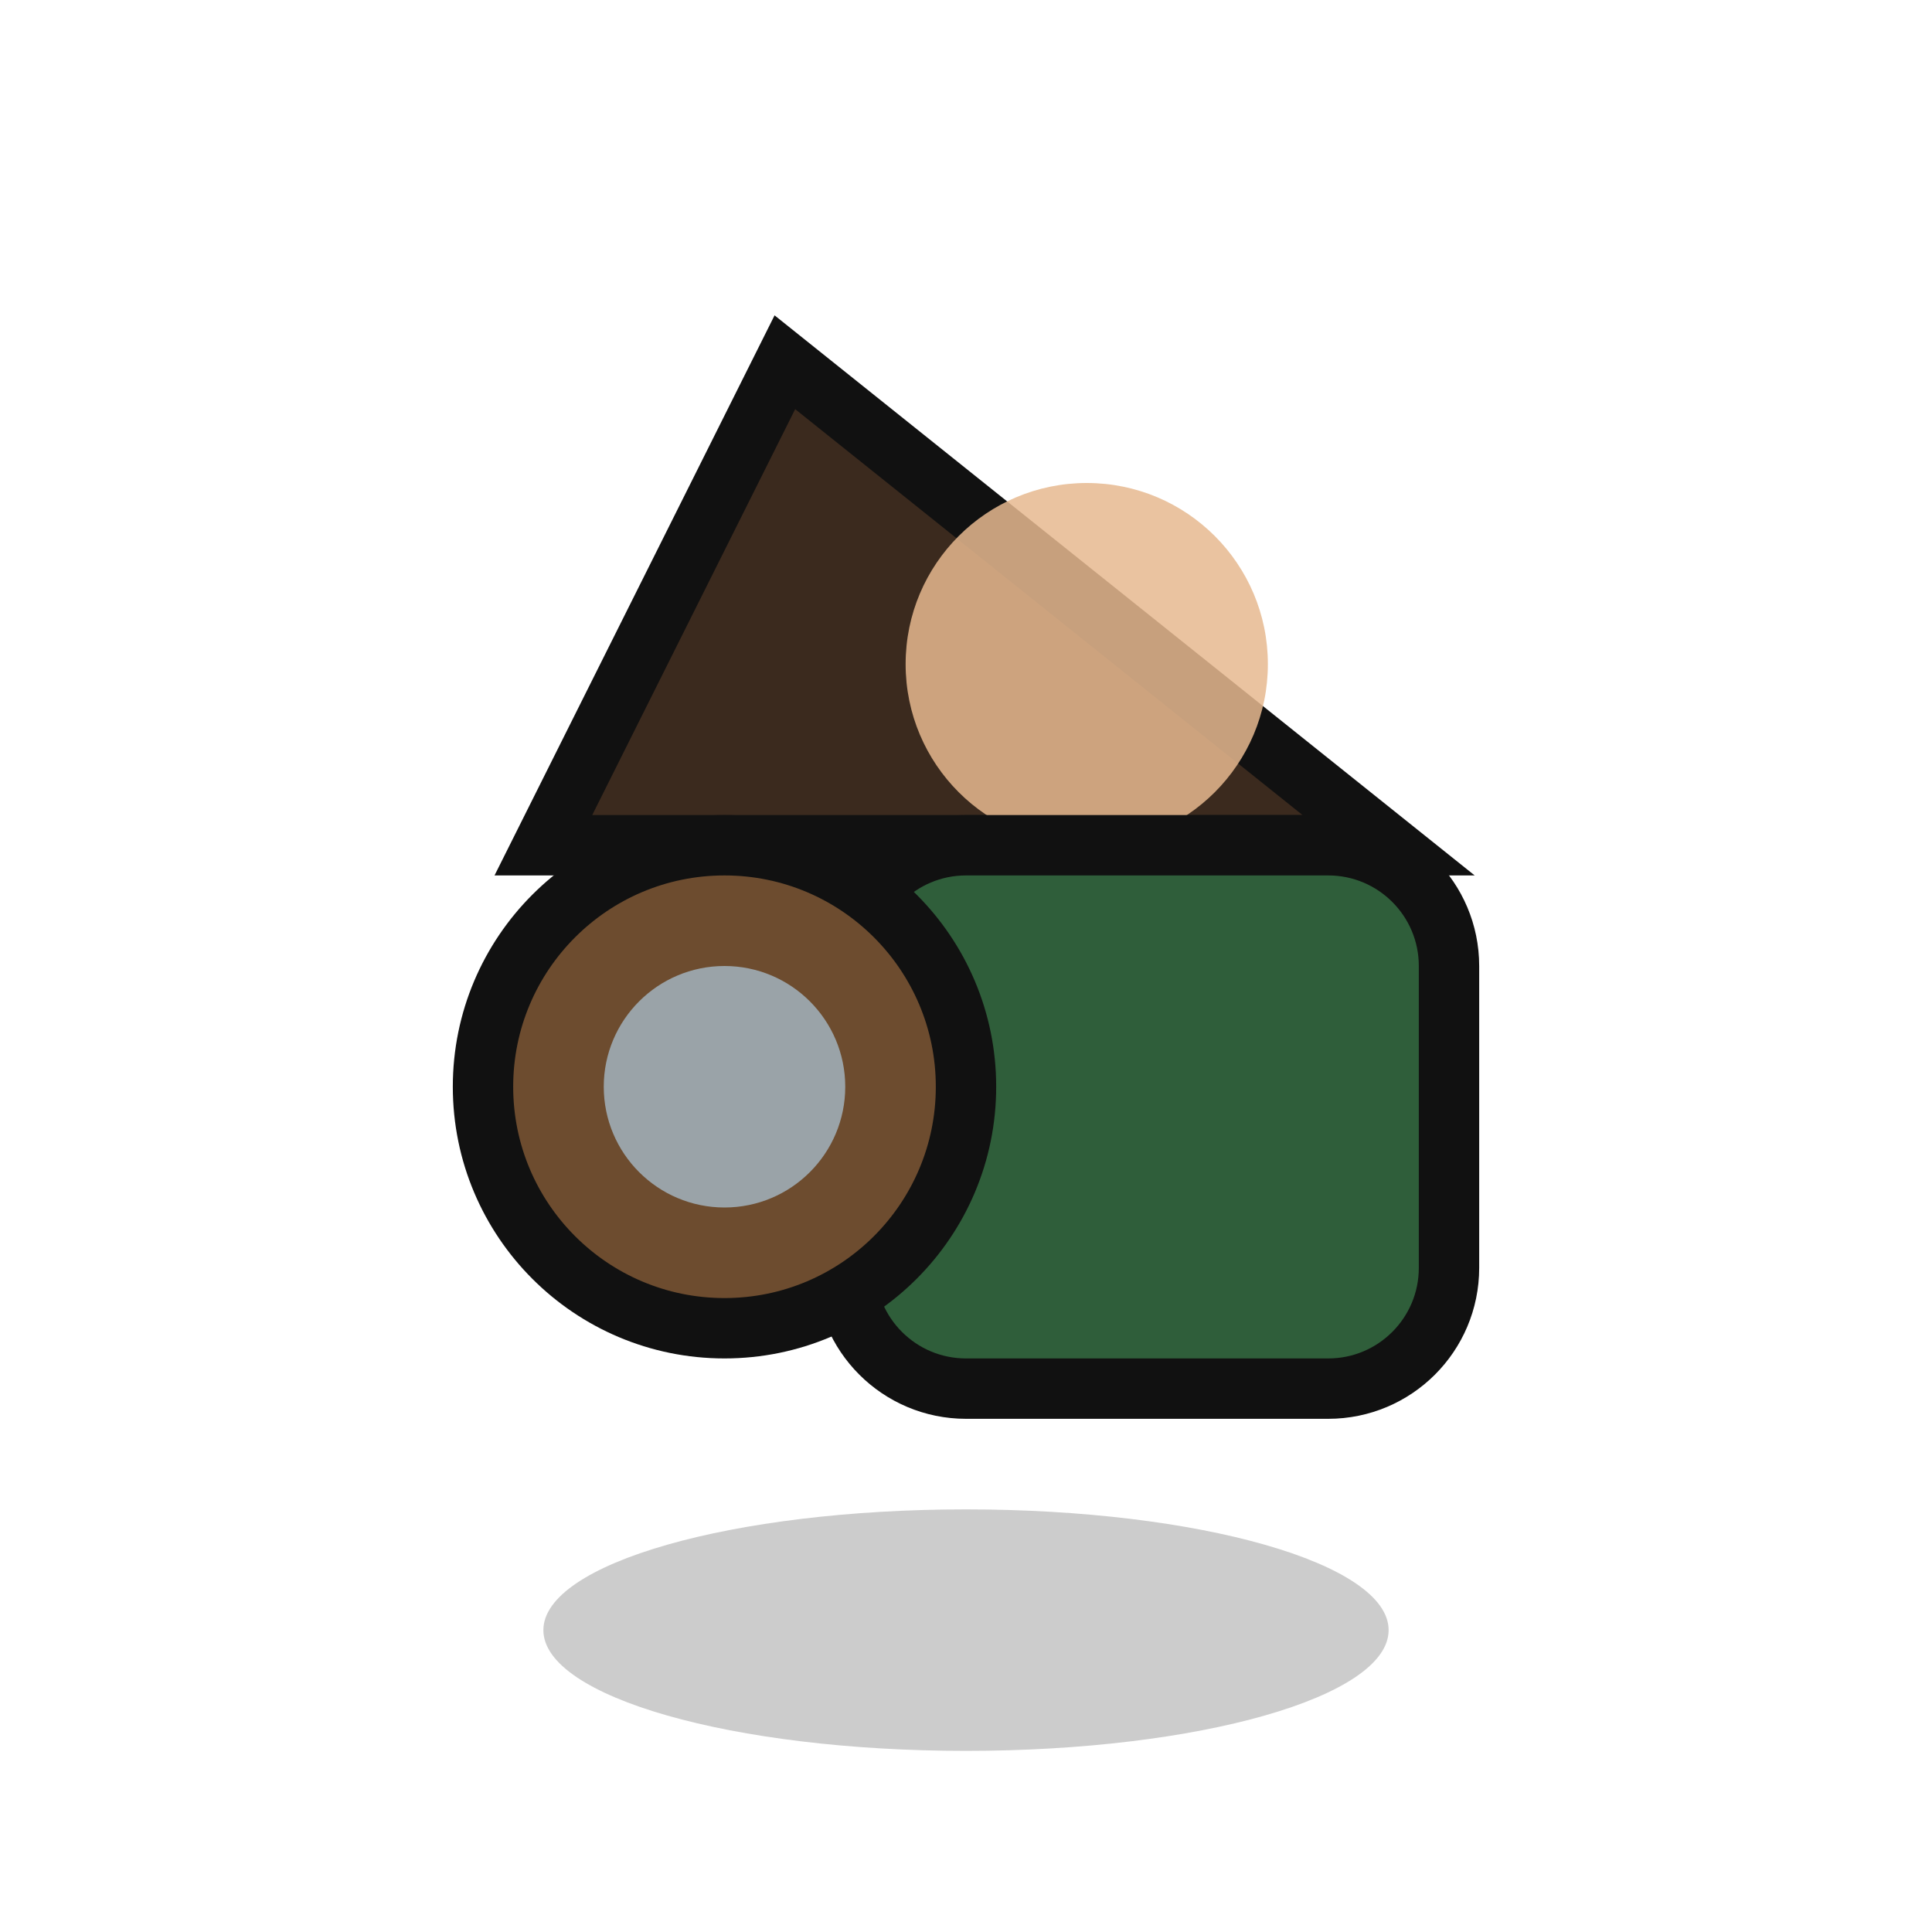
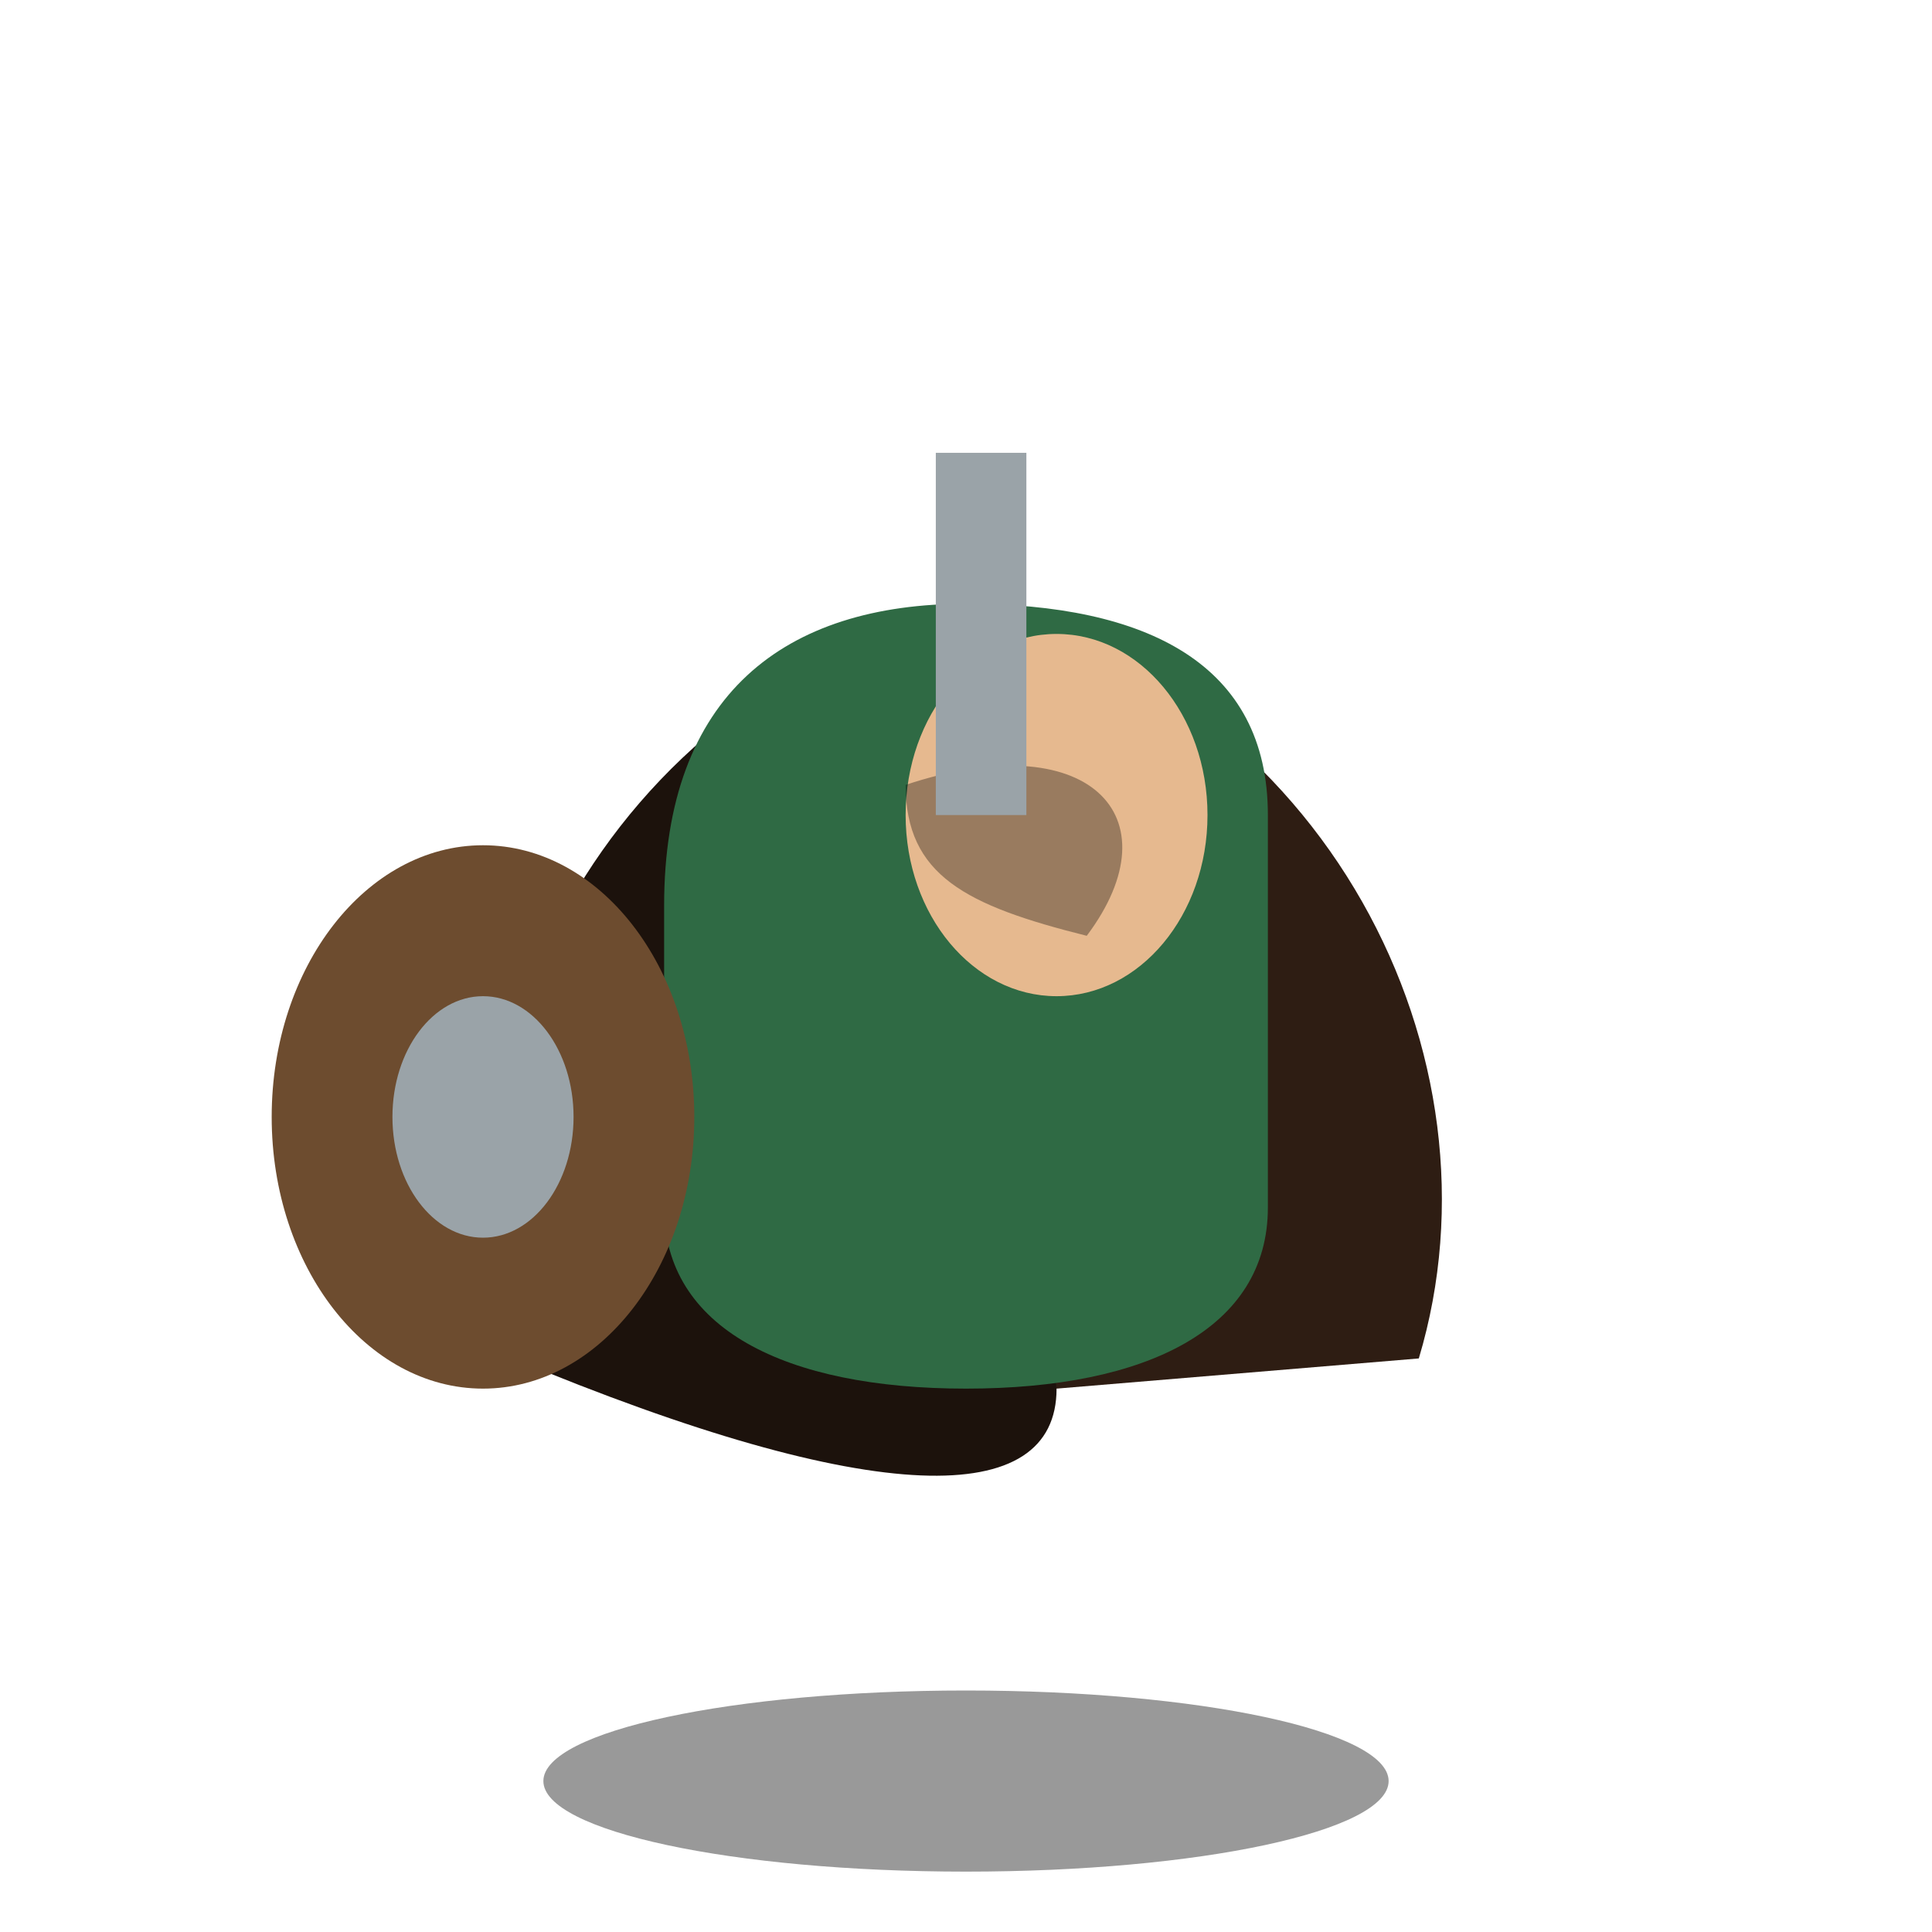
- <svg xmlns="http://www.w3.org/2000/svg" viewBox="0 0 32 32">
-   <ellipse cx="16" cy="27" rx="7" ry="2" fill="#00000033" />
-   <path d="M13 6 L23 14 L9 14 Z" fill="#3b2a1e" stroke="#111" stroke-width="1" />
-   <circle cx="18" cy="11" r="3" fill="#e6b98f" opacity="0.85" />
-   <rect x="14" y="14" width="10" height="9" rx="2" fill="#2f5e3a" stroke="#111" />
-   <circle cx="12" cy="18" r="4" fill="#6d4c2f" stroke="#111" />
-   <circle cx="12" cy="18" r="2" fill="#9aa3a8" />
+ <svg xmlns="http://www.w3.org/2000/svg" viewBox="0 0 128 128">
+   <ellipse cx="64" cy="118" rx="28" ry="6" fill="#00000066" />
+   <path d="M94 90 C100 70, 88 46, 64 40 C58 46, 62 70, 70 92 Z" fill="#2e1d13" />
+   <path d="M64 40 C40 46, 28 70, 34 90 C58 100, 70 100, 70 92 Z" fill="#1c120c" />
+   <path d="M44 60 C44 46, 52 40, 64 40 C76 40, 84 44, 84 54 L84 80 C84 88, 76 92, 64 92 C52 92, 44 88, 44 80 Z" fill="#2f6a44" />
+   <ellipse cx="70" cy="54" rx="10" ry="12" fill="#e6b98f" />
+   <path d="M60 52 C72 48, 78 54, 72 62 C64 60, 60 58, 60 52 Z" fill="#00000055" />
+   <ellipse cx="32" cy="74" rx="14" ry="18" fill="#6d4c2f" />
+   <ellipse cx="32" cy="74" rx="6" ry="8" fill="#9aa3a8" />
+   <rect x="62" y="30" width="6" height="24" fill="#9aa3a8" />
</svg>
